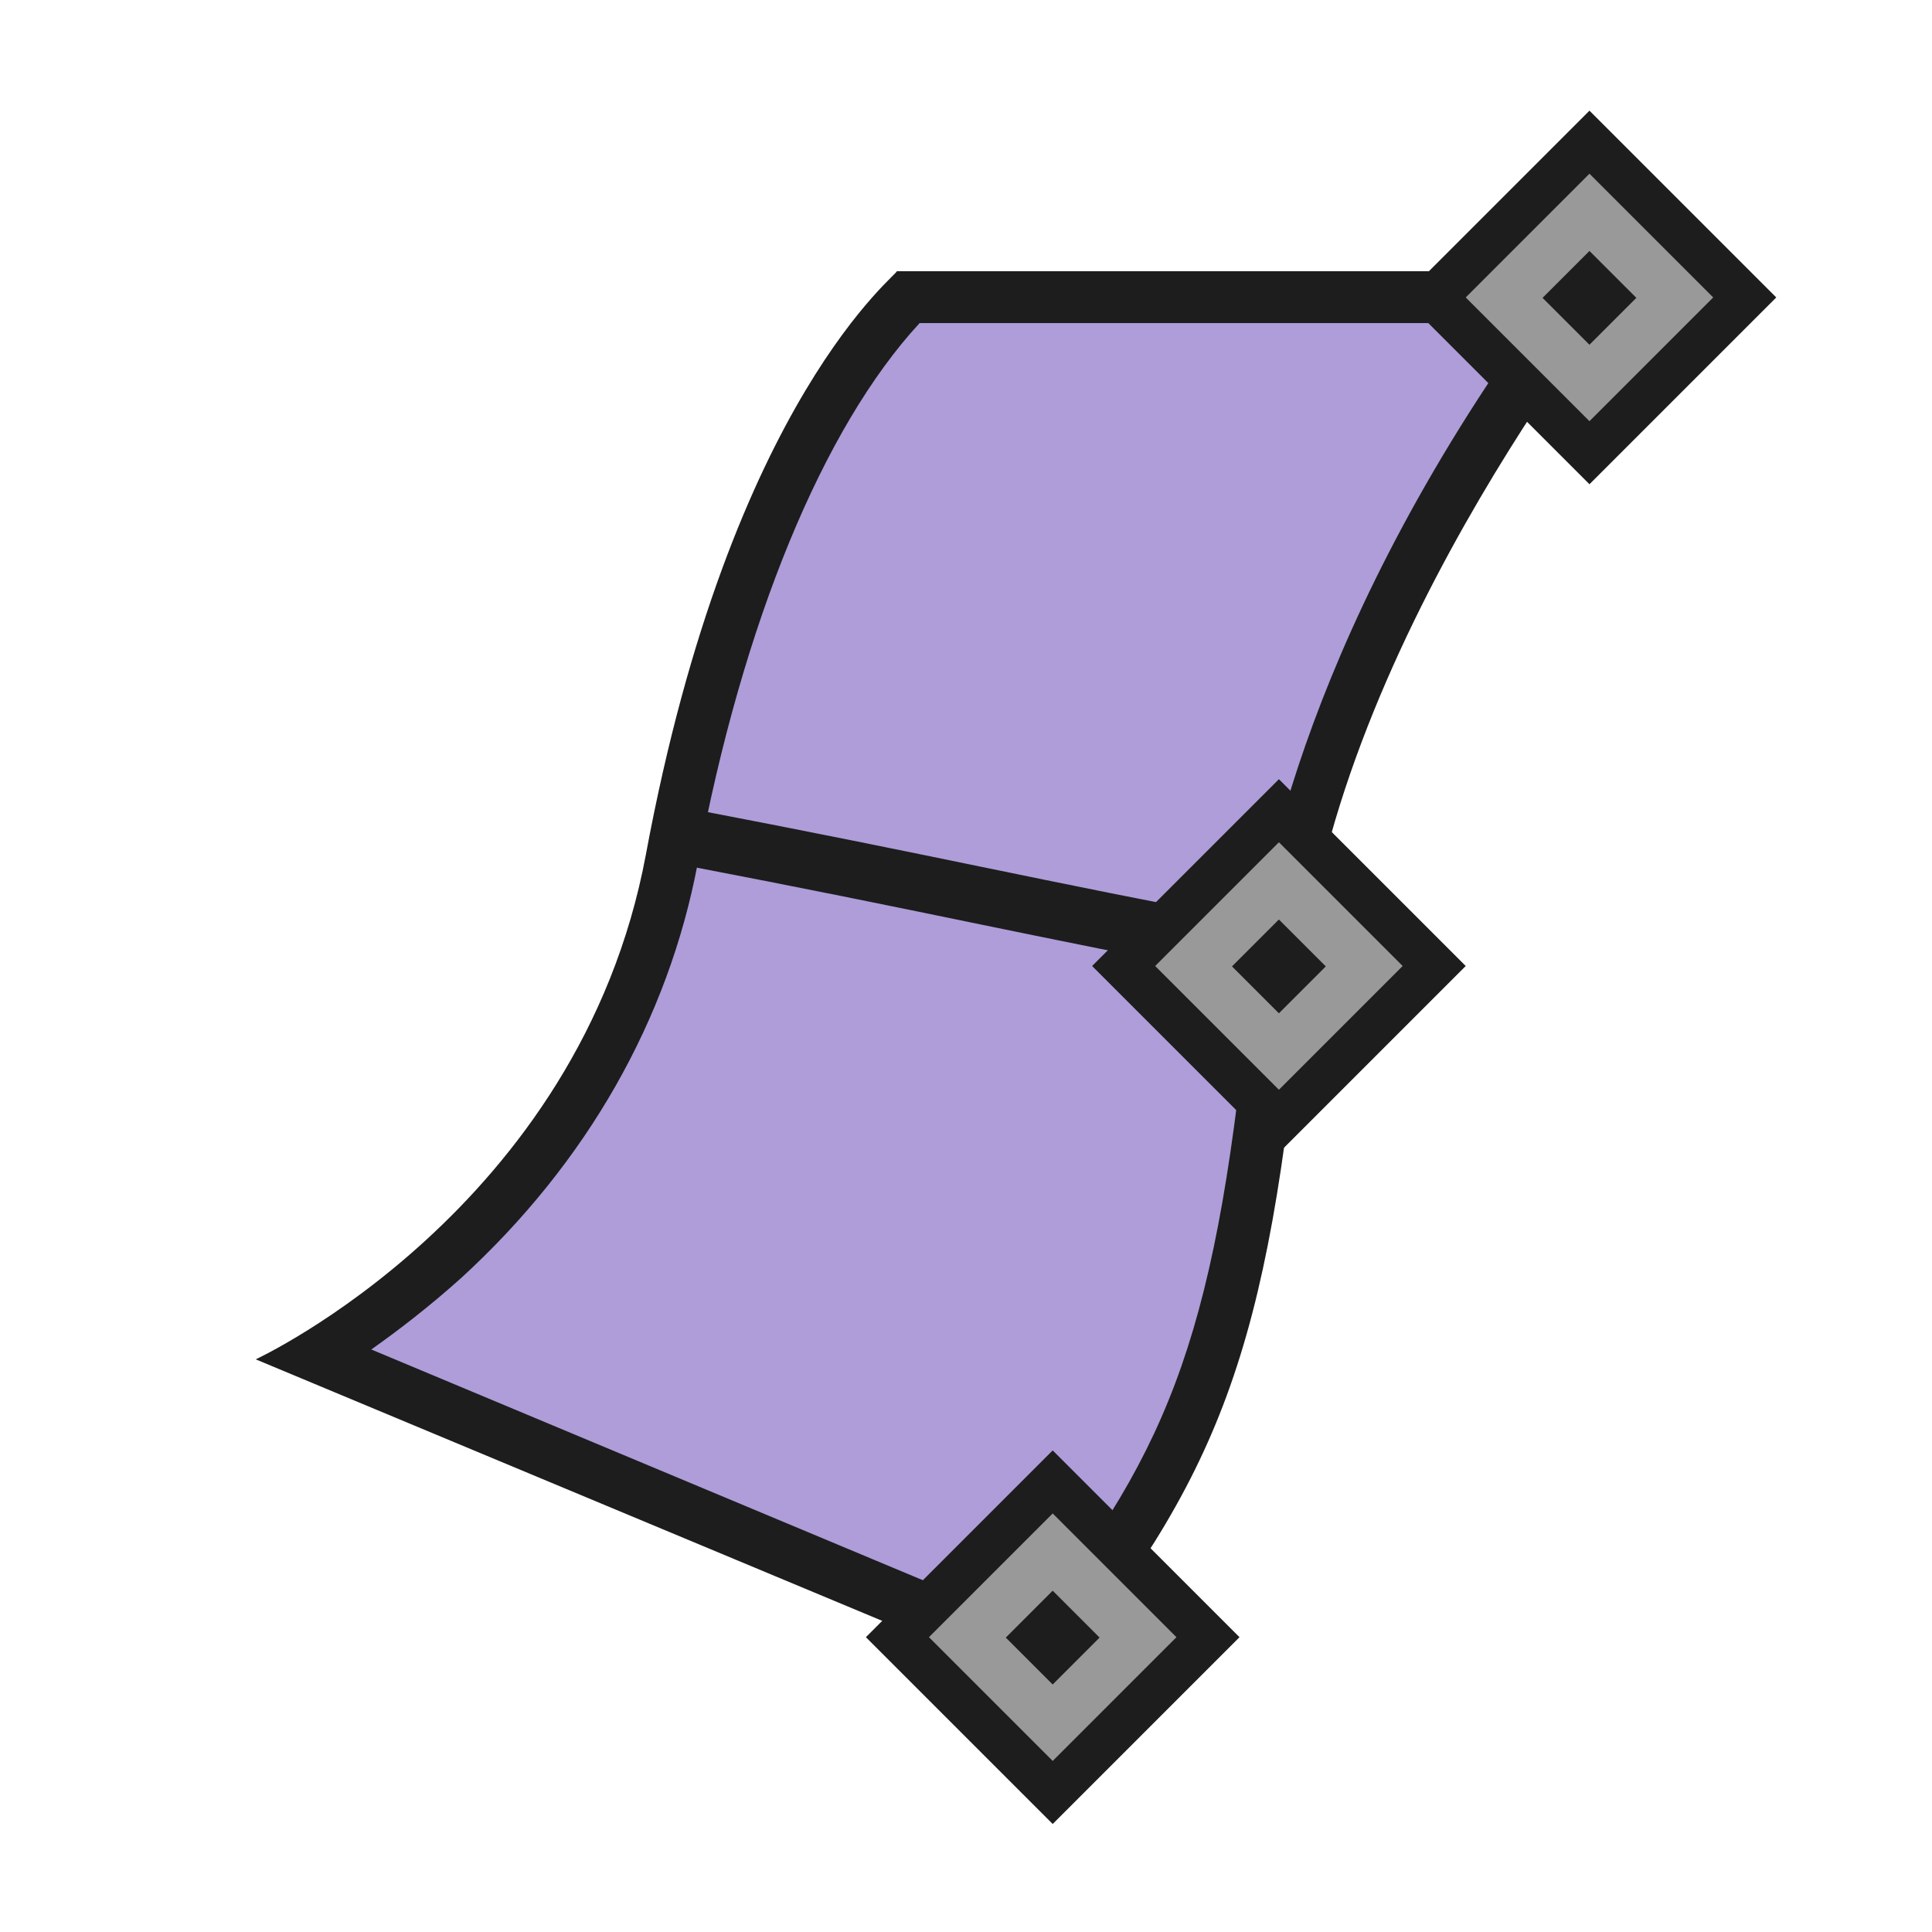
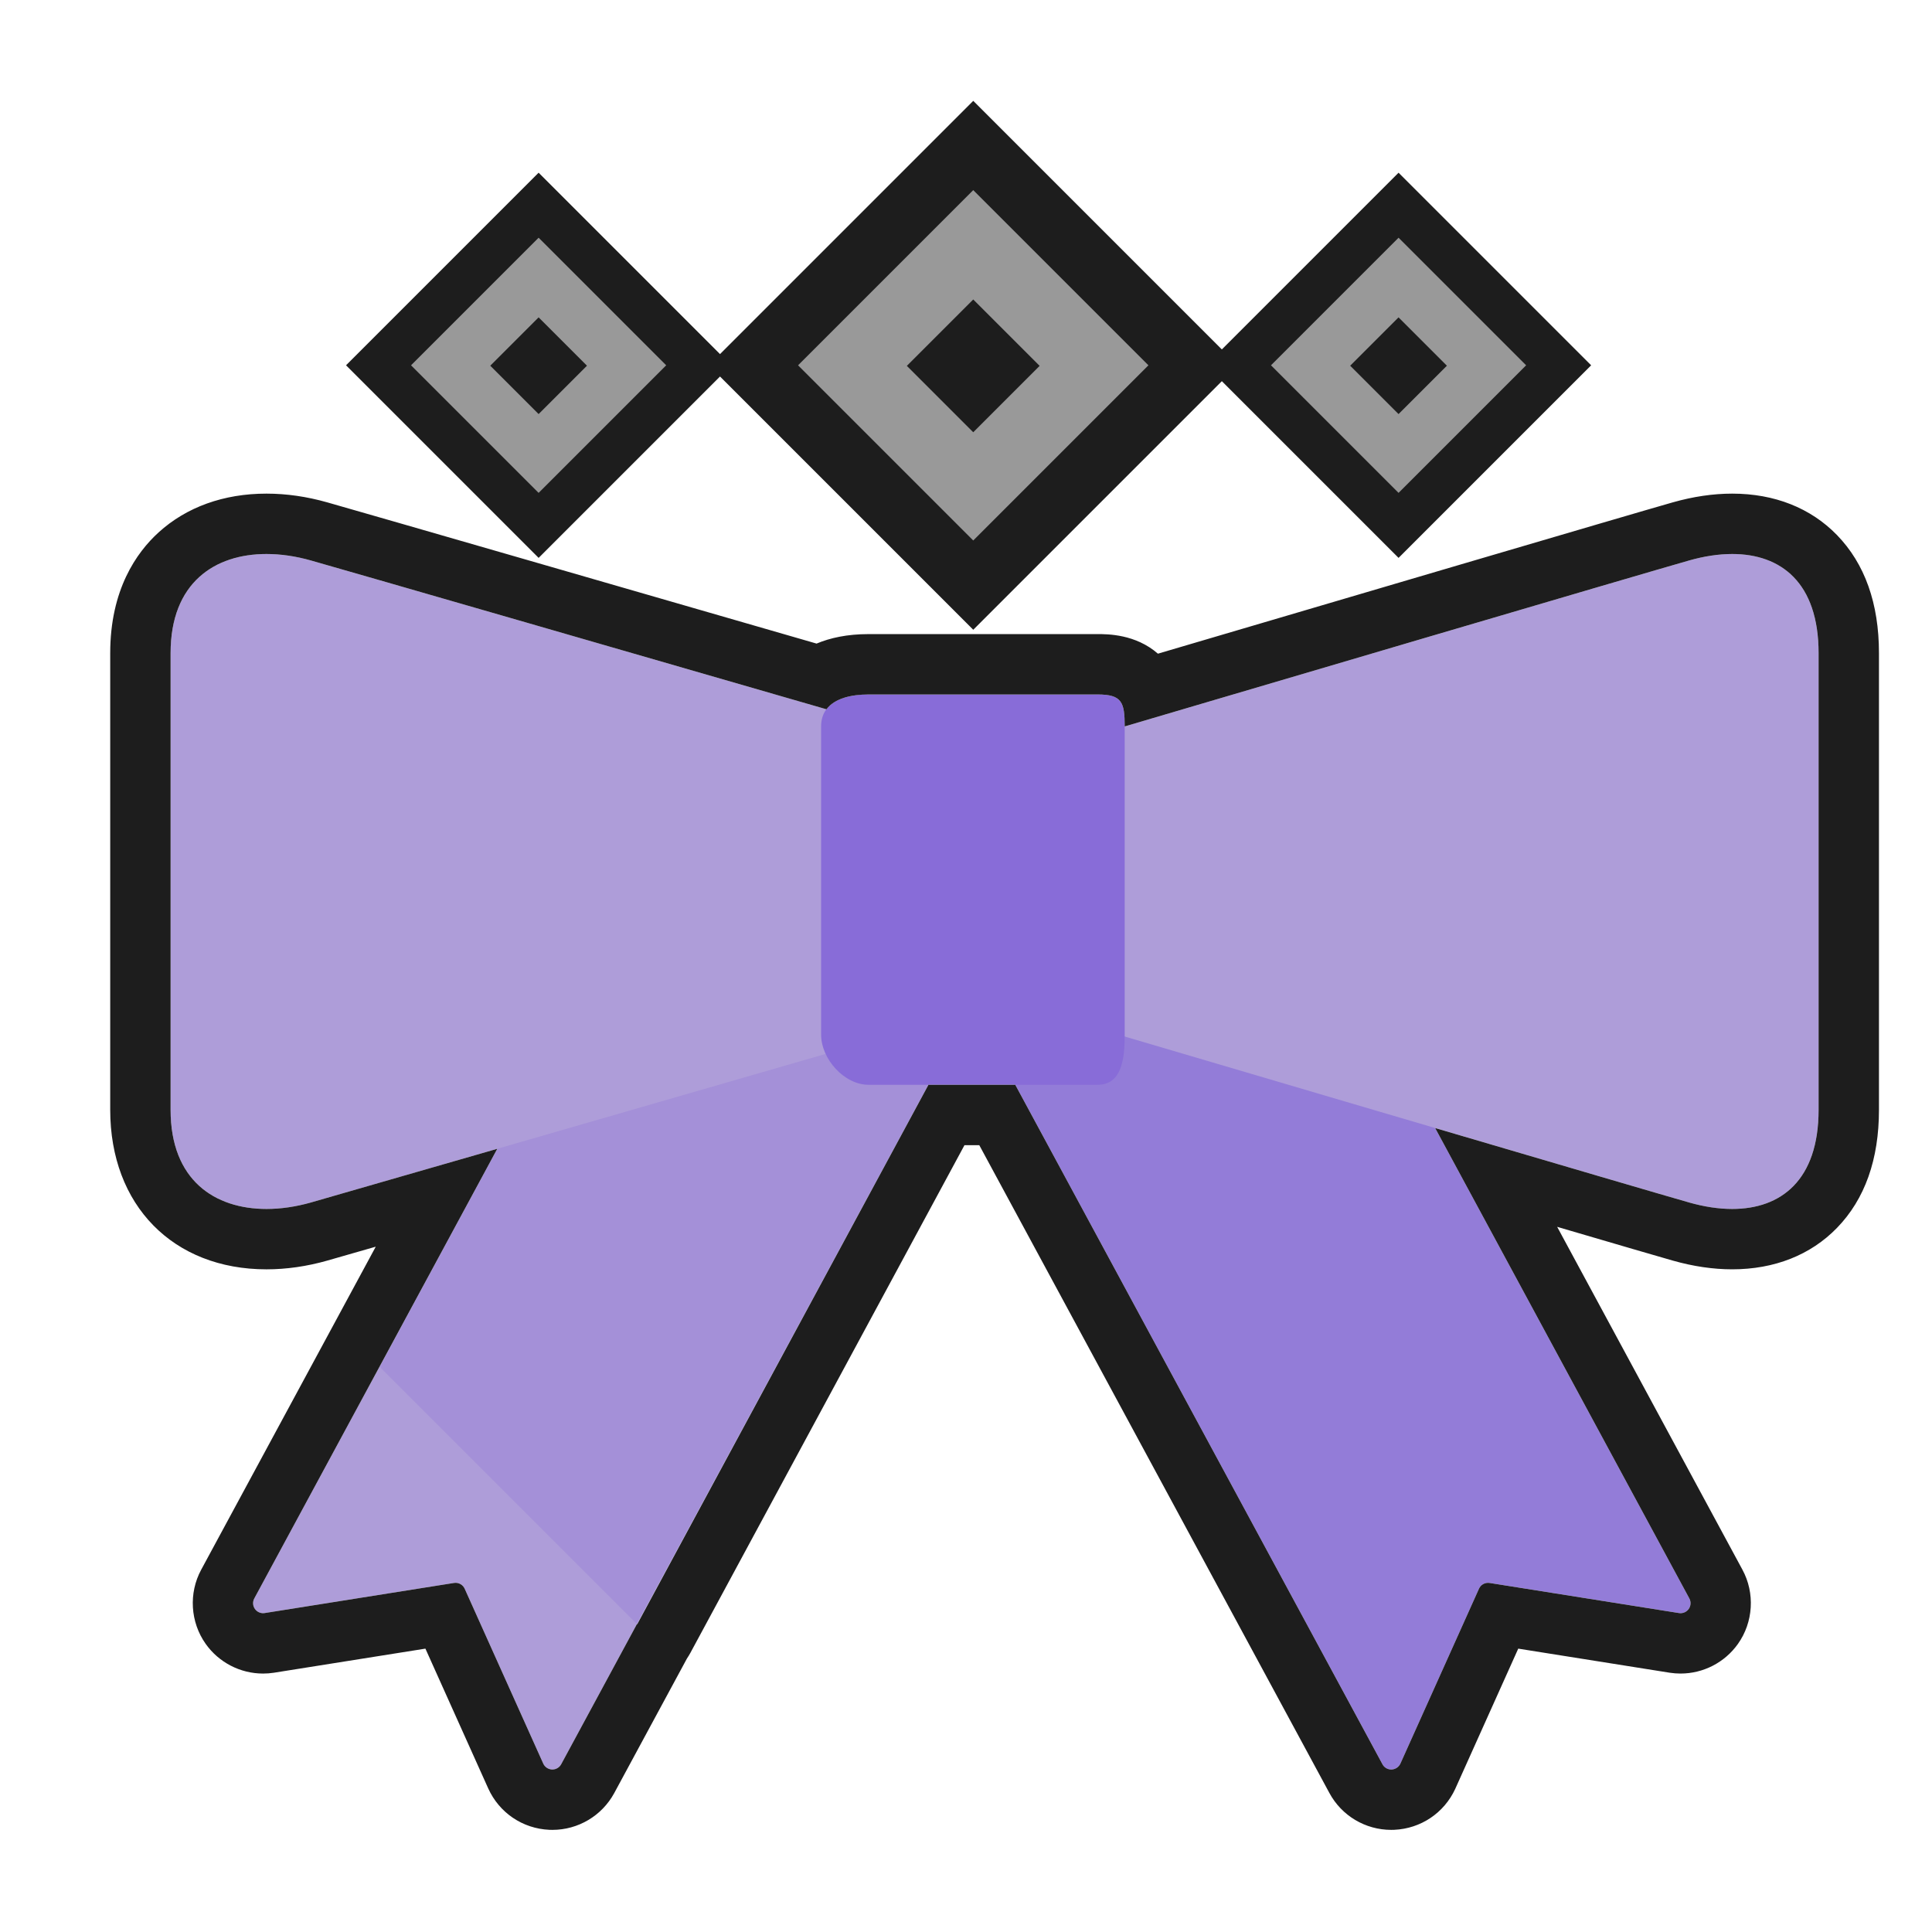
<svg xmlns="http://www.w3.org/2000/svg" version="1.1" x="0px" y="0px" viewBox="0 0 512 512" style="enable-background:new 0 0 512 512;" xml:space="preserve">
  <g id="tool_x5F_ribbon">
    <g>
+       <path style="fill:#AE9DD9;" d="M148.713,467.553c-0.48,0.881-1.42,1.42-2.429,1.381c-1.001-0.045-1.9-0.641-2.312-1.554    l-20.825-46.349c-0.496-1.094-1.65-1.717-2.831-1.532l-50.184,7.98c-0.993,0.152-1.993-0.264-2.573-1.088    c-0.587-0.82-0.648-1.902-0.168-2.789l122.115-225.978c0.695-1.279,2.307-1.762,3.586-1.071l76.669,41.438    c1.28,0.69,1.762,2.295,1.071,3.586L148.713,467.553z" />
+       <path style="opacity:0.38;fill:#937CD8;" d="M269.76,237.989l-76.669-41.438c-1.279-0.691-2.891-0.208-3.586,1.071l-88.86,164.624    l68.214,68.213l101.974-188.884C271.523,240.285,271.04,238.68,269.76,237.989z" />
+       <path style="fill:#937CD8;" d="M366.374,467.553c0.471,0.881,1.408,1.42,2.419,1.381c1.005-0.045,1.902-0.641,2.324-1.554    l20.825-46.349c0.483-1.094,1.644-1.717,2.823-1.532l50.187,7.98c0.994,0.152,1.993-0.264,2.575-1.088    c0.583-0.82,0.646-1.902,0.163-2.789L325.581,197.623c-0.696-1.279-2.306-1.762-3.591-1.071L245.32,237.99    c-1.285,0.69-1.761,2.295-1.071,3.586L366.374,467.553z" />
+       <path style="fill:#AE9DD9;" d="M45.208,294.119c0,23.928,19.245,29.636,37.142,24.563c14.375-4.08,158.24-45.686,158.24-45.686    v-78.79c0,0-143.865-41.612-158.24-45.686c-17.897-5.074-37.142,0.628-37.142,24.557V294.119z" />
+       <path style="fill:#AE9DD9;" d="M481.944,294.119c0,23.928-16.37,29.636-34.266,24.563c-14.372-4.08-155.37-45.686-155.37-45.686    v-78.79c0,0,140.997-41.612,155.37-45.686c17.896-5.074,34.266,0.628,34.266,24.557V294.119z" />
+       <path style="fill:#886CD8;" d="M298.055,274.185c0,6.454-0.757,13.295-7.199,13.295H230.18c-6.454,0-12.576-6.841-12.576-13.295    v-81.669c0-6.459,6.122-8.474,12.576-8.474h60.676c6.443,0,7.199,2.015,7.199,8.474V274.185z" />
+     </g>
+     <g>
+       <path style="fill:#1D1D1D;" d="M459.054,146.816c12.902,0,22.89,7.57,22.89,26.262v121.042c0,18.694-9.991,26.267-22.895,26.267    c-3.613,0-7.456-0.594-11.371-1.704c-6.17-1.752-35.68-10.42-67.351-19.743l67.362,124.662c0.483,0.887,0.421,1.97-0.163,2.789    c-0.503,0.712-1.317,1.119-2.169,1.119c-0.135,0-0.27-0.01-0.406-0.031l-50.187-7.98c-0.138-0.022-0.277-0.032-0.414-0.032    c-1.029,0-1.983,0.598-2.409,1.564l-20.825,46.349c-0.422,0.914-1.319,1.509-2.324,1.554c-0.035,0.001-0.069,0.002-0.103,0.002    c-0.971,0-1.861-0.532-2.316-1.383L269.057,287.48H246.05l-77.191,142.979l-0.065-0.065l-20.081,37.159    c-0.464,0.851-1.356,1.383-2.326,1.383c-0.034,0-0.069-0.001-0.103-0.002c-1.001-0.045-1.9-0.641-2.312-1.554l-20.825-46.349    c-0.438-0.966-1.388-1.564-2.417-1.564c-0.137,0-0.276,0.011-0.414,0.032l-50.184,7.98c-0.135,0.021-0.271,0.031-0.406,0.031    c-0.852,0-1.666-0.407-2.167-1.119c-0.587-0.82-0.648-1.902-0.168-2.789l64.392-119.159c-24.354,7.032-44.504,12.842-49.432,14.24    c-3.916,1.11-7.894,1.704-11.724,1.704c-13.672,0-25.418-7.574-25.418-26.267V173.078c0-18.693,11.742-26.263,25.413-26.262    c3.829,0,7.813,0.595,11.729,1.705c10.881,3.084,95.959,27.677,136.67,39.448c2.176-2.9,6.578-3.926,11.16-3.926h60.676    c6.441,0,7.199,2.014,7.199,8.468c26.589-7.845,136.994-40.41,149.623-43.99C451.595,147.41,455.439,146.816,459.054,146.816     M459.054,130.816c-5.034,0-10.33,0.778-15.74,2.311c-11.119,3.152-95.301,27.966-136.45,40.103    c-5.945-5.188-13.331-5.187-16.008-5.187H230.18c-5.659,0-10.18,1.001-13.782,2.512c-40.432-11.69-119.276-34.478-129.685-37.428    c-5.407-1.533-10.821-2.311-16.09-2.311c-11.321-0.001-21.213,3.557-28.607,10.29c-5.843,5.32-12.808,15.185-12.808,31.972    v121.042c0,25.281,16.645,42.267,41.419,42.267c5.267,0,10.679-0.777,16.087-2.31c1.93-0.548,6.231-1.782,12.864-3.692    l-46.263,85.611c-3.354,6.196-2.886,13.904,1.192,19.649c3.489,4.927,9.174,7.866,15.22,7.866c0.942,0,1.892-0.072,2.823-0.215    c0.032-0.005,0.063-0.01,0.095-0.015l40.094-6.375l16.639,37.032c2.921,6.466,9.118,10.661,16.186,10.98    c0.04,0.002,0.079,0.003,0.119,0.005c0.236,0.009,0.471,0.013,0.706,0.013c6.831,0,13.105-3.727,16.375-9.726    c0.009-0.017,0.018-0.033,0.027-0.05l19.27-35.658c0.317-0.462,0.61-0.943,0.88-1.442l72.656-134.58h3.922l92.767,171.654    c3.25,6.047,9.532,9.801,16.405,9.801c0.235,0,0.469-0.004,0.704-0.013c0.039-0.002,0.079-0.003,0.118-0.005    c7.013-0.315,13.195-4.467,16.133-10.835c0.022-0.048,0.044-0.097,0.066-0.145l16.639-37.031l40.089,6.374    c0.032,0.005,0.064,0.01,0.096,0.015c0.931,0.142,1.881,0.214,2.822,0.214c6.033,0,11.712-2.93,15.204-7.841l0,0    c4.101-5.761,4.565-13.5,1.182-19.716l-49.079-90.828c17.022,4.998,27.289,7.996,30.645,8.948    c5.413,1.535,10.707,2.312,15.74,2.312c11.186,0,20.785-3.794,27.761-10.972c7.388-7.602,11.134-18.131,11.134-31.294V173.078    c0-13.162-3.746-23.69-11.133-31.291C479.836,134.609,470.238,130.816,459.054,130.816L459.054,130.816z" />
+     </g>
+     <g>
      <g>
-         <path style="fill-rule:evenodd;clip-rule:evenodd;fill:#AE9DD9;" d="M82.606,359.193c25.583-15.489,80.403-56.56,94.325-131.394     c16.881-90.845,46.293-132.09,62.826-148.972h178.209c-67.35,89.801-78.837,160.98-80.577,181.168     c-9.05,97.632-21.754,127.566-63,179.253L82.606,359.193z" />
+         <rect x="216.729" y="55.616" transform="matrix(0.7071 -0.7071 0.7071 0.7071 7.0895 210.7325)" style="fill-rule:evenodd;clip-rule:evenodd;fill:#999999;" width="82.386" height="82.386" />
+         <path style="fill:#1D1D1D;" d="M257.921,50.382l46.427,46.427l-46.427,46.427l-46.427-46.427L257.921,50.382 M257.921,26.725     l-11.829,11.829L199.666,84.98l-11.829,11.829l11.829,11.829l46.427,46.427l11.829,11.829l11.828-11.829l46.427-46.427     l11.829-11.829L316.177,84.98L269.75,38.553L257.921,26.725L257.921,26.725z" />
      </g>
      <g>
-         <path style="fill:#1D1D1D;" d="M405.218,85.789c-61.259,85.972-72.049,153.67-73.79,173.51     c-8.702,93.107-20.71,123.563-58.301,171.422L98.399,357.627c7.135-5.047,15.315-11.312,23.842-18.969     c33.24-30.456,54.82-68.395,62.652-109.814c11.834-63.696,33.24-115.557,58.823-143.229h161.502 M433.063,71.866H237.625     c1.566,0-43.856,32.718-66.48,154.715C153.567,320.558,67.769,360.238,67.769,360.238l209.709,87.538     c45.771-56.734,58.649-88.756,67.699-187.085C353.704,168.802,432.367,73.084,433.063,71.866L433.063,71.866z" />
-       </g>
-     </g>
-     <path style="fill:none;stroke:#1D1D1D;stroke-width:15;stroke-miterlimit:10;" d="M180.681,221.53   c69.735,13.347,87.012,17.944,154.808,30.82" />
-     <g>
-       <g>
-         <rect x="392.128" y="49.73" transform="matrix(0.7071 -0.7071 0.7071 0.7071 67.6346 320.9393)" style="fill-rule:evenodd;clip-rule:evenodd;fill:#999999;" width="58.194" height="58.194" />
-         <path style="fill:#1D1D1D;" d="M421.225,46.033l32.794,32.794l-32.794,32.794l-32.794-32.794L421.225,46.033 M421.225,29.323     l-8.355,8.355l-32.794,32.794l-8.355,8.355l8.355,8.355l32.794,32.794l8.355,8.355l8.355-8.355l32.794-32.794l8.355-8.355     l-8.355-8.355l-32.794-32.794L421.225,29.323L421.225,29.323z" />
-       </g>
-       <g>
-         <rect x="412.437" y="70.144" transform="matrix(0.7071 -0.7071 0.7071 0.7071 67.5608 320.9699)" style="fill-rule:evenodd;clip-rule:evenodd;fill:#1D1D1D;" width="17.576" height="17.576" />
+         <rect x="245.48" y="84.515" transform="matrix(0.7071 -0.7071 0.7071 0.7071 6.985 210.7758)" style="fill-rule:evenodd;clip-rule:evenodd;fill:#1D1D1D;" width="24.883" height="24.883" />
      </g>
    </g>
    <g>
      <g>
-         <rect x="309.83" y="226.903" transform="matrix(0.7071 -0.7071 0.7071 0.7071 -81.75 314.638)" style="fill-rule:evenodd;clip-rule:evenodd;fill:#999999;" width="58.194" height="58.194" />
-         <path style="fill:#1D1D1D;" d="M338.927,223.206L371.721,256l-32.794,32.794L306.132,256L338.927,223.206 M338.927,206.495     l-8.355,8.355l-32.794,32.794L289.422,256l8.355,8.355l32.794,32.794l8.355,8.355l8.355-8.355l32.794-32.794l8.355-8.355     l-8.355-8.355l-32.794-32.794L338.927,206.495L338.927,206.495z" />
+         <rect x="340.634" y="66.81" transform="matrix(0.7071 -0.7071 0.7071 0.7071 40.1019 290.4315)" style="fill-rule:evenodd;clip-rule:evenodd;fill:#999999;" width="59.997" height="59.997" />
+         <path style="fill:#1D1D1D;" d="M370.633,62.998l33.81,33.81l-33.81,33.81l-33.81-33.81L370.633,62.998 M370.633,45.77     l-8.614,8.614l-33.81,33.81l-8.614,8.614l8.614,8.614l33.81,33.81l8.614,8.614l8.614-8.614l33.81-33.81l8.614-8.614l-8.614-8.614     l-33.81-33.81L370.633,45.77L370.633,45.77z" />
      </g>
      <g>
-         <rect x="330.138" y="247.316" transform="matrix(0.7071 -0.7071 0.7071 0.7071 -81.8239 314.6685)" style="fill-rule:evenodd;clip-rule:evenodd;fill:#1D1D1D;" width="17.576" height="17.576" />
+         <rect x="361.572" y="87.856" transform="matrix(0.7071 -0.7071 0.7071 0.7071 40.0258 290.463)" style="fill-rule:evenodd;clip-rule:evenodd;fill:#1D1D1D;" width="18.121" height="18.121" />
      </g>
    </g>
    <g>
      <g>
-         <rect x="249.88" y="404.777" transform="matrix(0.7071 -0.7071 0.7071 0.7071 -225.0847 324.3454)" style="fill-rule:evenodd;clip-rule:evenodd;fill:#999999;" width="58.194" height="58.194" />
-         <path style="fill:#1D1D1D;" d="M278.977,401.08l32.794,32.794l-32.794,32.794l-32.794-32.794L278.977,401.08 M278.977,384.369     l-8.355,8.355l-32.794,32.794l-8.355,8.355l8.355,8.355l32.794,32.794l8.355,8.355l8.355-8.355l32.794-32.794l8.355-8.355     l-8.355-8.355l-32.794-32.794L278.977,384.369L278.977,384.369z" />
+         <rect x="112.742" y="66.81" transform="matrix(0.7071 -0.7071 0.7071 0.7071 -26.6463 129.2871)" style="fill-rule:evenodd;clip-rule:evenodd;fill:#999999;" width="59.997" height="59.997" />
+         <path style="fill:#1D1D1D;" d="M142.74,62.998l33.81,33.81l-33.81,33.81l-33.81-33.81L142.74,62.998 M142.74,45.77l-8.614,8.614     l-33.81,33.81l-8.614,8.614l8.614,8.614l33.81,33.81l8.614,8.614l8.614-8.614l33.81-33.81l8.614-8.614l-8.614-8.614l-33.81-33.81     L142.74,45.77L142.74,45.77z" />
      </g>
      <g>
-         <rect x="270.189" y="425.19" transform="matrix(0.7071 -0.7071 0.7071 0.7071 -225.1586 324.3759)" style="fill-rule:evenodd;clip-rule:evenodd;fill:#1D1D1D;" width="17.576" height="17.576" />
+         <rect x="133.68" y="87.856" transform="matrix(0.7071 -0.7071 0.7071 0.7071 -26.7224 129.3186)" style="fill-rule:evenodd;clip-rule:evenodd;fill:#1D1D1D;" width="18.121" height="18.121" />
      </g>
    </g>
  </g>
  <g id="Layer_1">
</g>
</svg>
